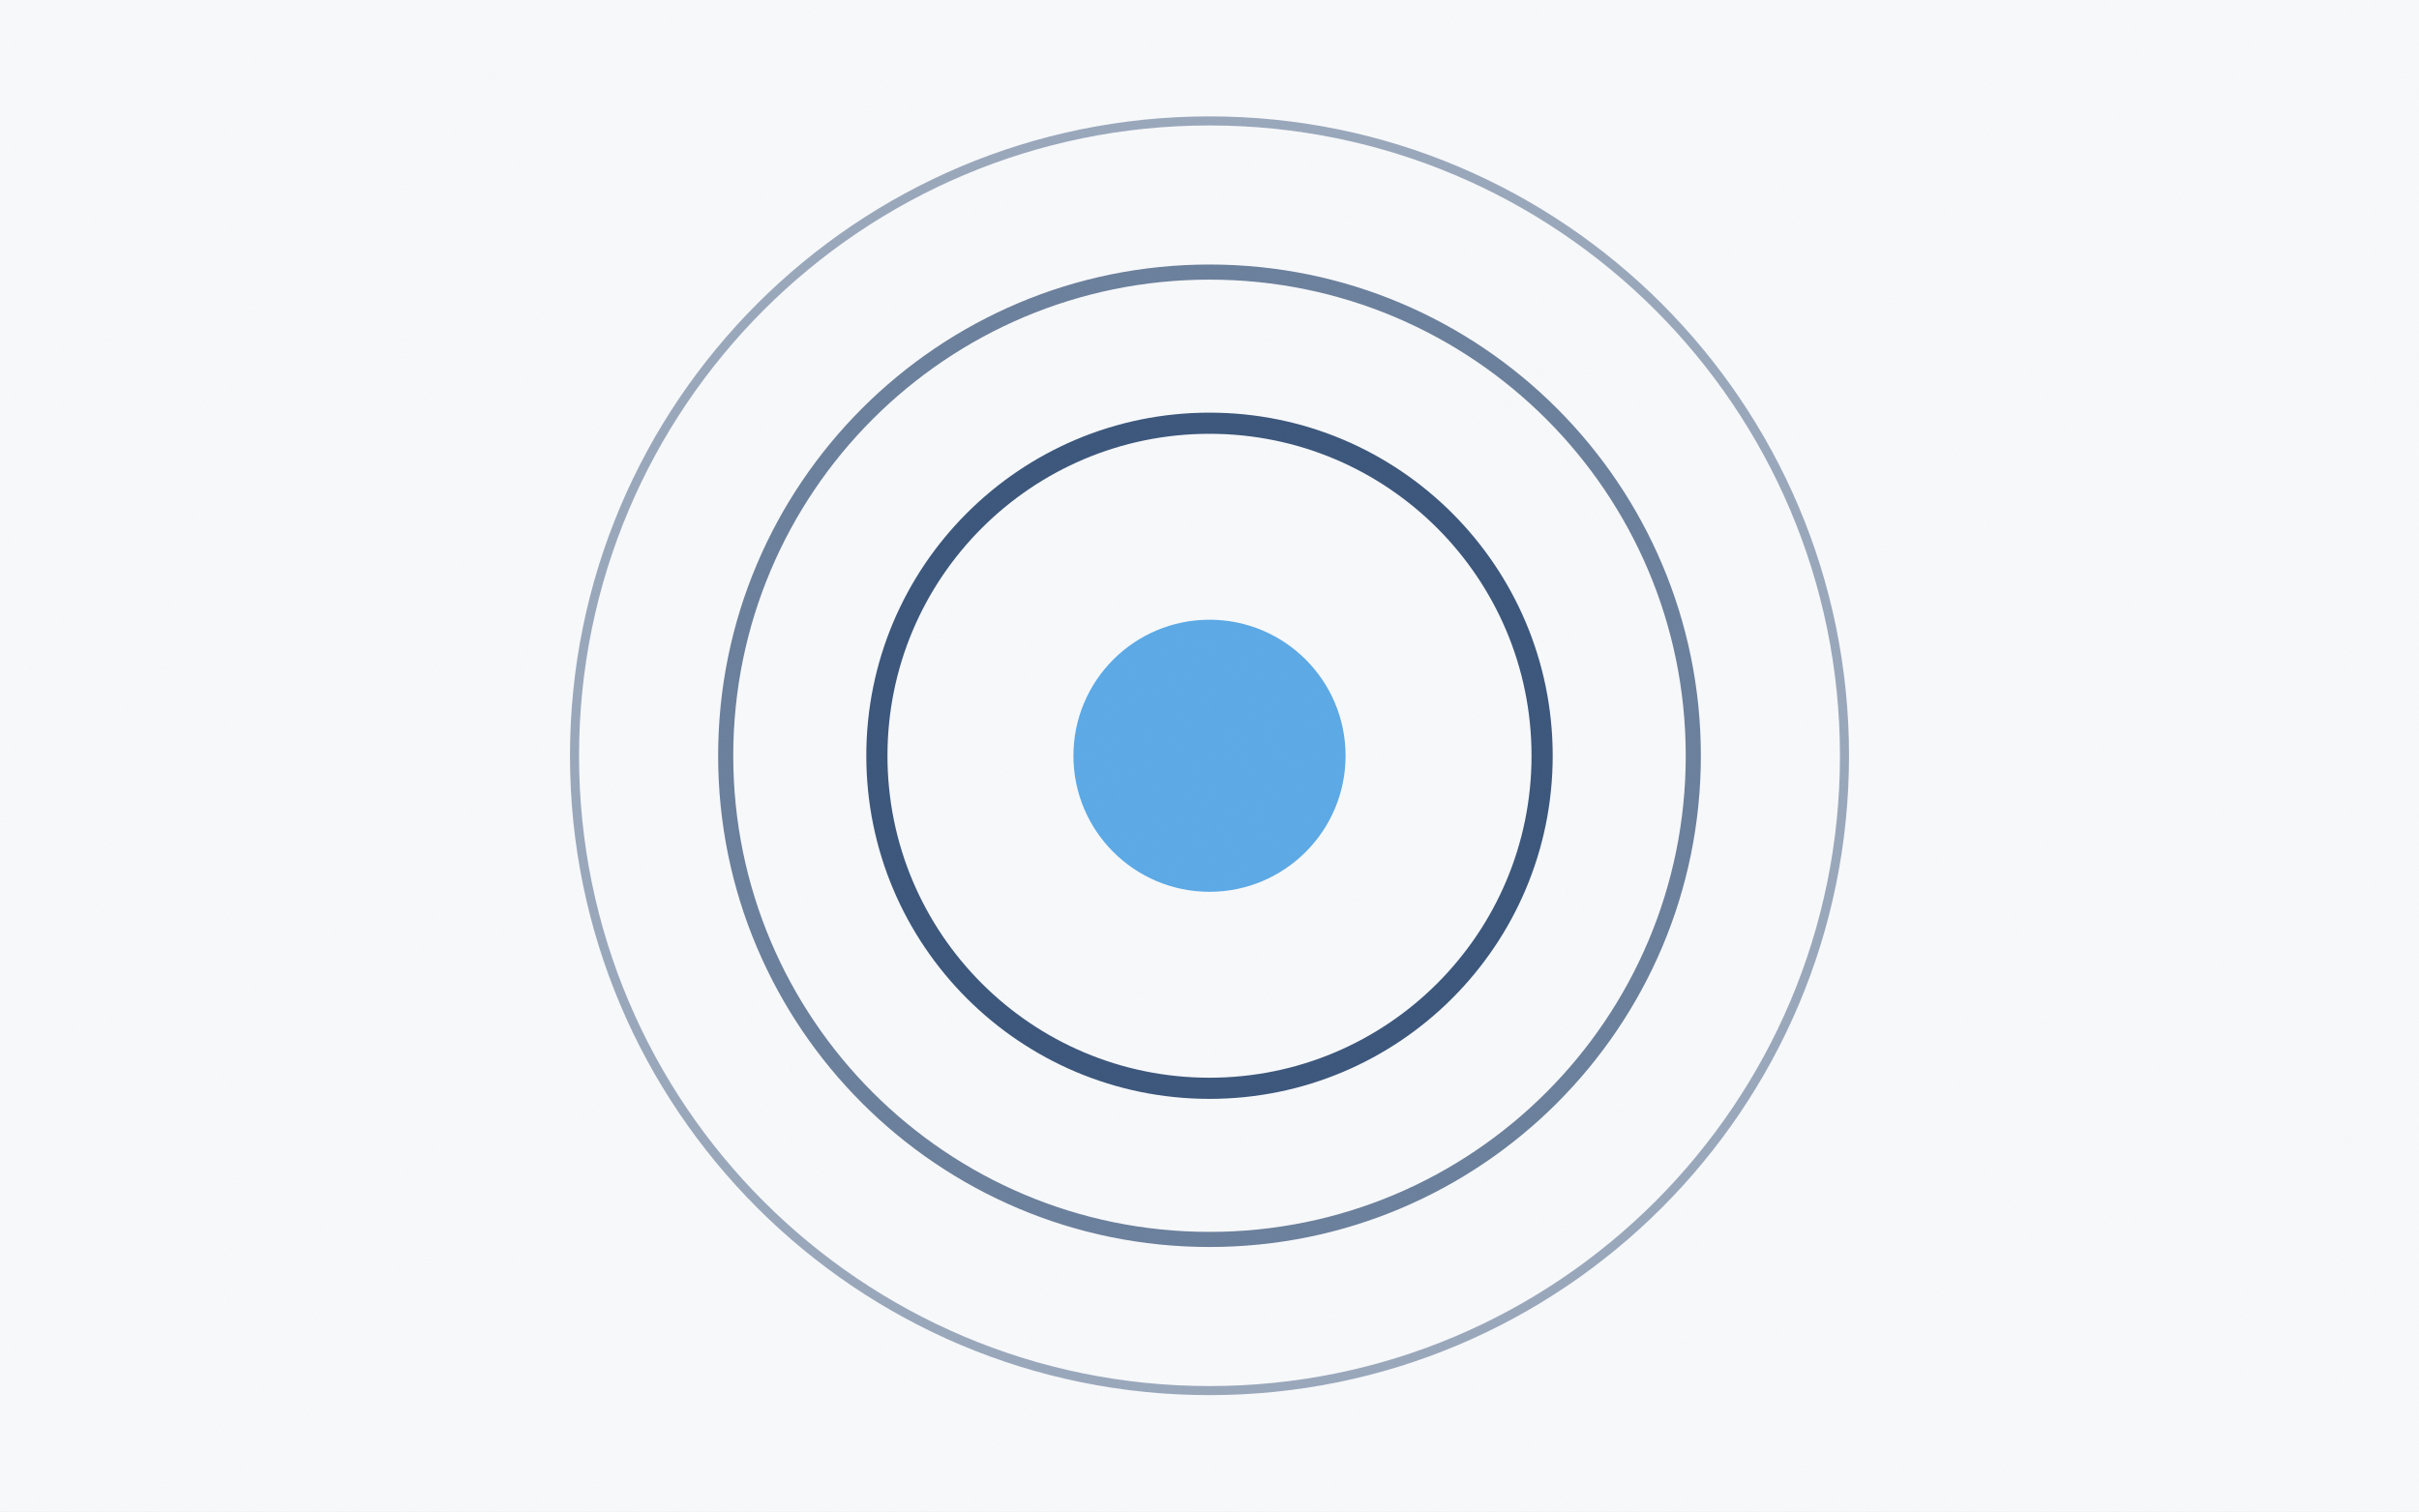
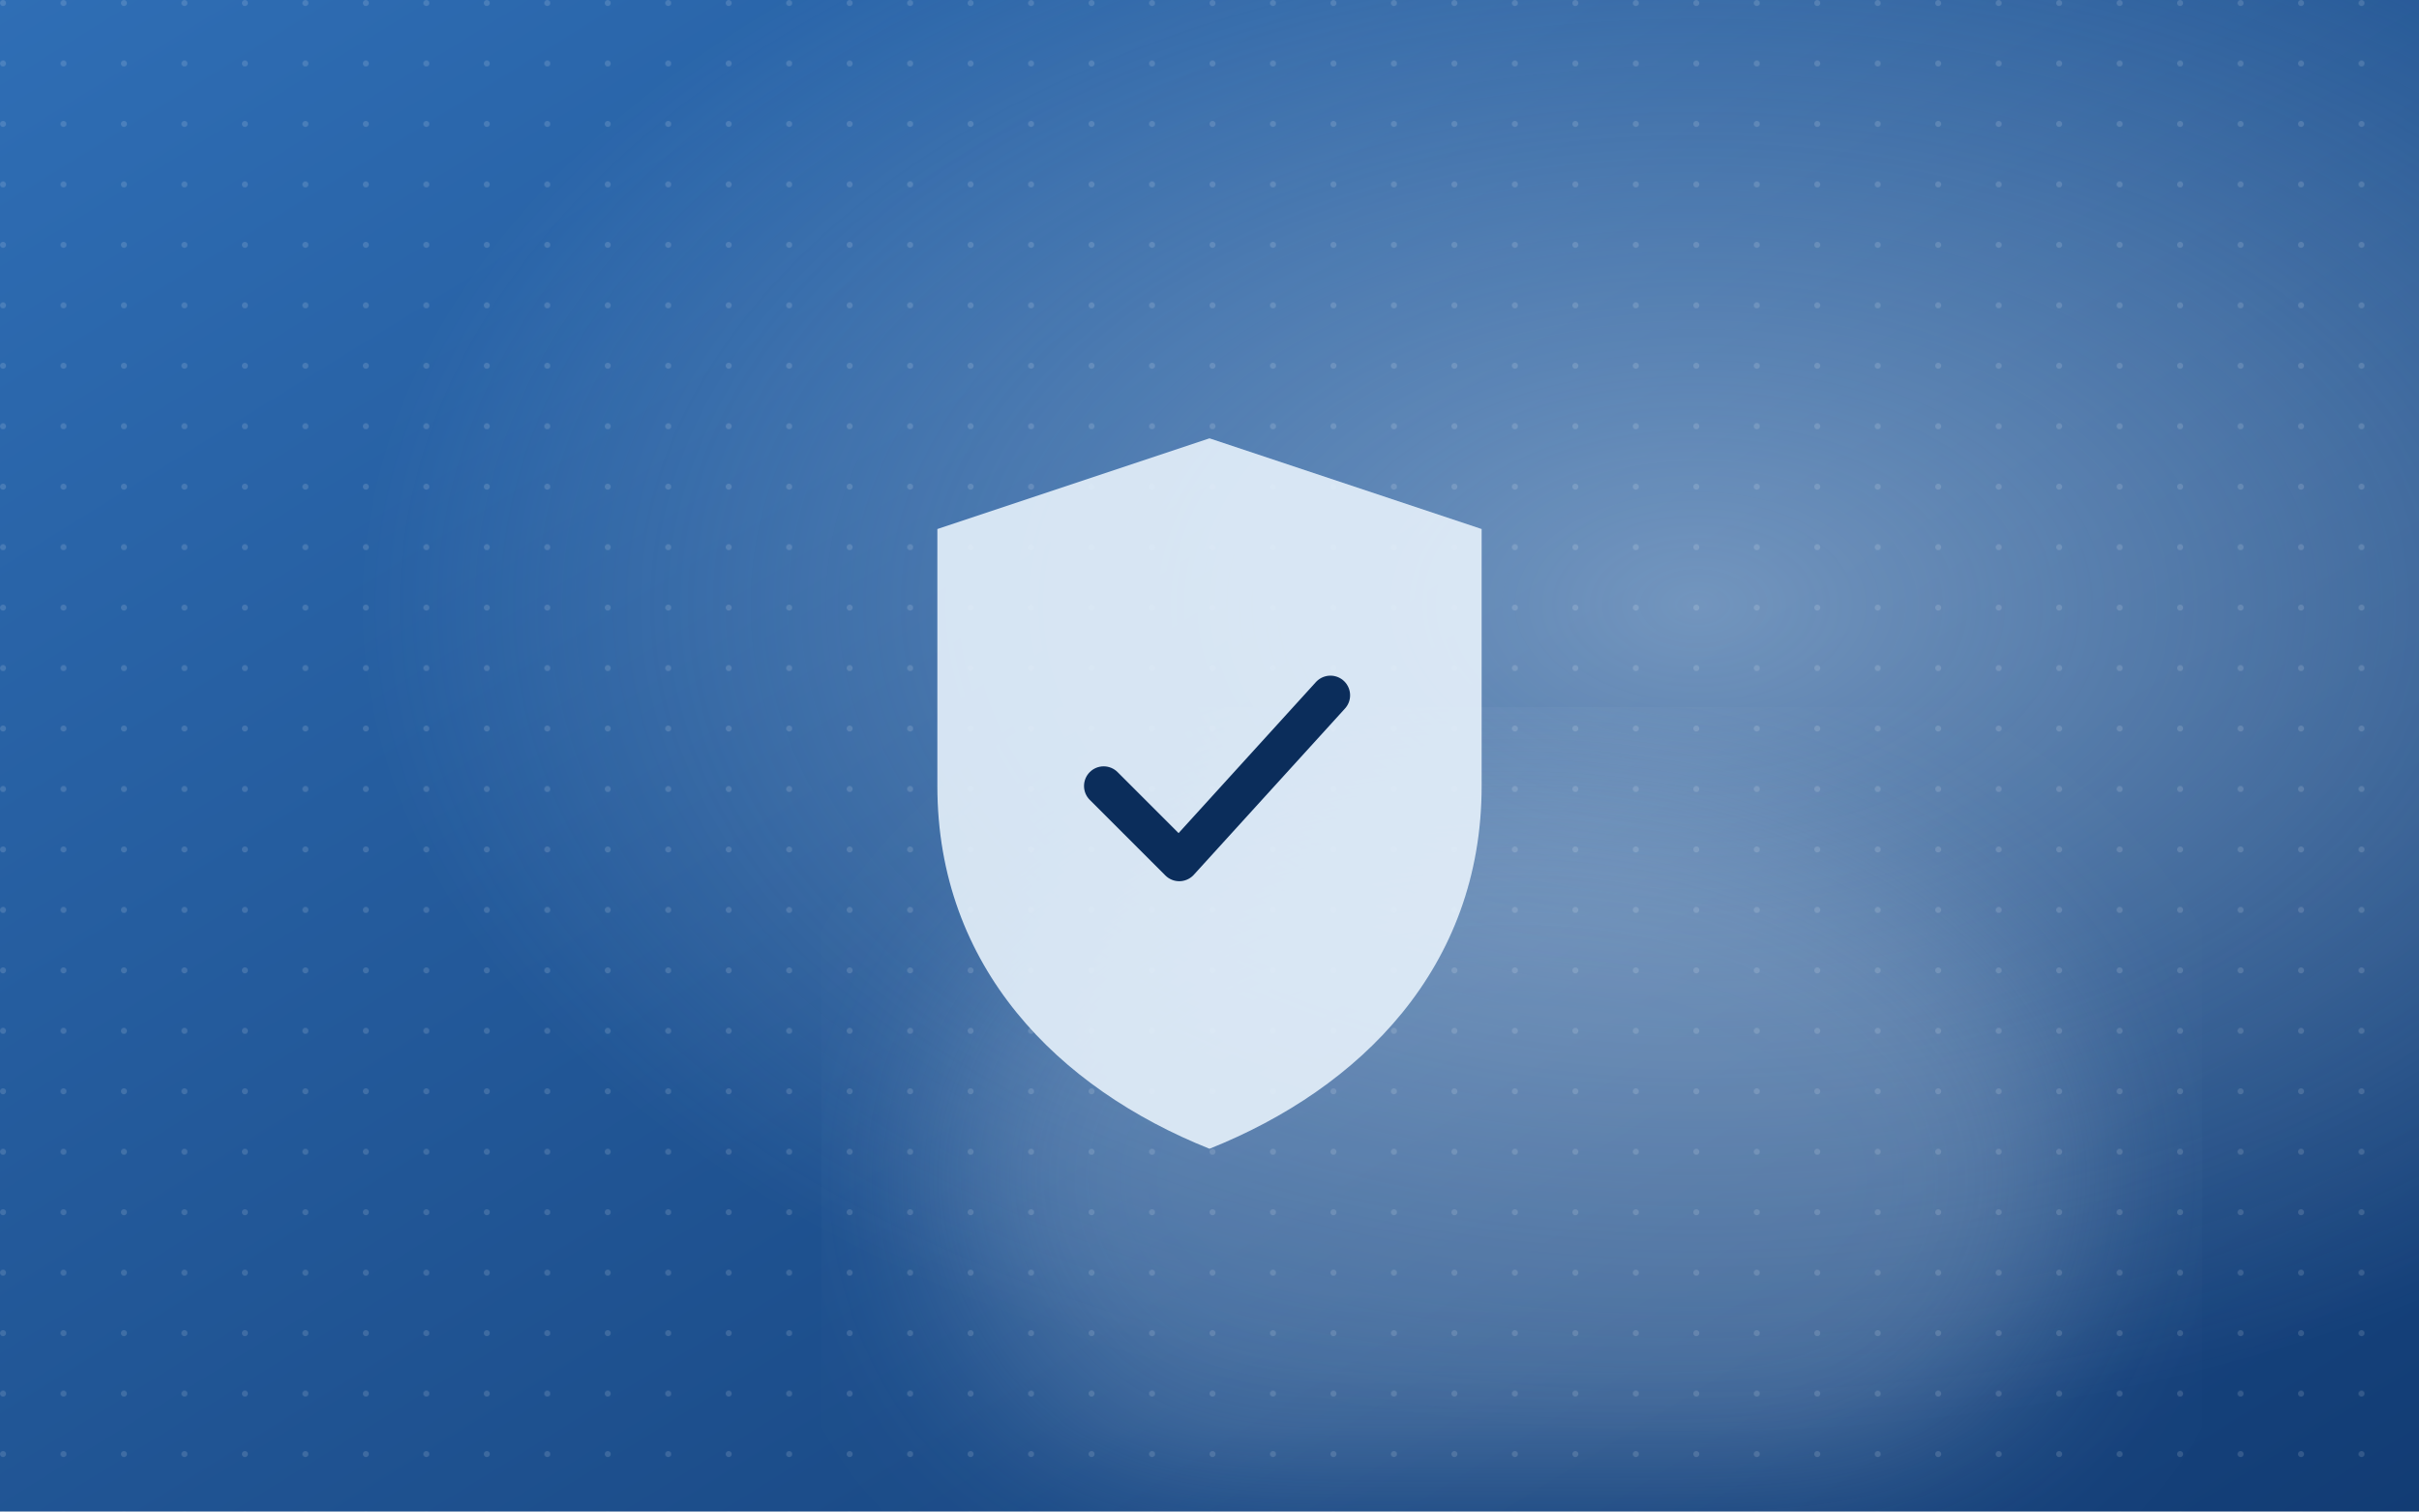
<svg xmlns="http://www.w3.org/2000/svg" viewBox="0 0 1600 1000" width="1600" height="1000">
  <defs>
-     <filter id="g" x="0" y="0" width="100%" height="100%">
-       <feTurbulence type="fractalNoise" baseFrequency="0.9" numOctaves="2" stitchTiles="stitch" />
-       <feColorMatrix type="saturate" values="0" />
-       <feComponentTransfer>
-         <feFuncA type="linear" slope="0.06" />
-       </feComponentTransfer>
+     <linearGradient id="bg" x1="0" y1="0" x2="1" y2="1">
+       <stop offset="0" stop-color="#2F6EB5" />
+       <stop offset="1" stop-color="#123C74" />
+     </linearGradient>
+     <radialGradient id="glow" cx="70%" cy="40%" r="55%">
+       <stop offset="0" stop-color="#E6F1FB" stop-opacity="0.42" />
+       <stop offset="1" stop-color="#E6F1FB" stop-opacity="0" />
+     </radialGradient>
+     <pattern id="dots" width="40" height="40" patternUnits="userSpaceOnUse">
+       <circle cx="2" cy="2" r="2" fill="#ffffff" opacity="0.14" />
+     </pattern>
+     <filter id="blur">
+       <feGaussianBlur stdDeviation="60" />
    </filter>
-     <linearGradient id="n" x1="0" y1="0" x2="1" y2="1">
-       <stop offset="0" stop-color="#1B4C8C" />
-       <stop offset="1" stop-color="#071E3D" />
-     </linearGradient>
-     <linearGradient id="s" x1="0" y1="0" x2="1" y2="0">
-       <stop offset="0" stop-color="#5BA9E6" />
-       <stop offset="1" stop-color="#A7D0F2" />
-     </linearGradient>
-     <linearGradient id="p" x1="0" y1="0" x2="0" y2="1">
-       <stop offset="0" stop-color="#FBFAF7" />
-       <stop offset="1" stop-color="#E9EDF2" />
-     </linearGradient>
  </defs>
-   <rect width="1600" height="1000" fill="#F8F9FB" />
-   <circle cx="800" cy="500" r="420" fill="none" stroke="#0B2D5B" stroke-width="6" opacity="0.4" />
-   <circle cx="800" cy="500" r="320" fill="none" stroke="#0B2D5B" stroke-width="10" opacity="0.6" />
-   <circle cx="800" cy="500" r="220" fill="none" stroke="#0B2D5B" stroke-width="14" opacity="0.8" />
-   <circle cx="800" cy="500" r="90" fill="#5BA9E6" />
-   <rect width="1600" height="1000" filter="url(#g)" opacity="0.5" />
+   <rect width="1600" height="1000" fill="url(#bg)" />
+   <rect width="1600" height="1000" fill="url(#glow)" />
+   <rect width="1600" height="1000" fill="url(#dots)" />
+   <ellipse cx="1000" cy="780" rx="380" ry="260" fill="#E6F1FB" opacity="0.22" filter="url(#blur)" />
+   <path d="M800 290 L980 350 V520 C980 640 900 720 800 760 C700 720 620 640 620 520 V350 Z" fill="#E6F1FB" opacity="0.9" />
+   <path d="M730 520 L780 570 L880 460" stroke="#0B2D5B" stroke-width="26" fill="none" stroke-linecap="round" stroke-linejoin="round" />
</svg>
